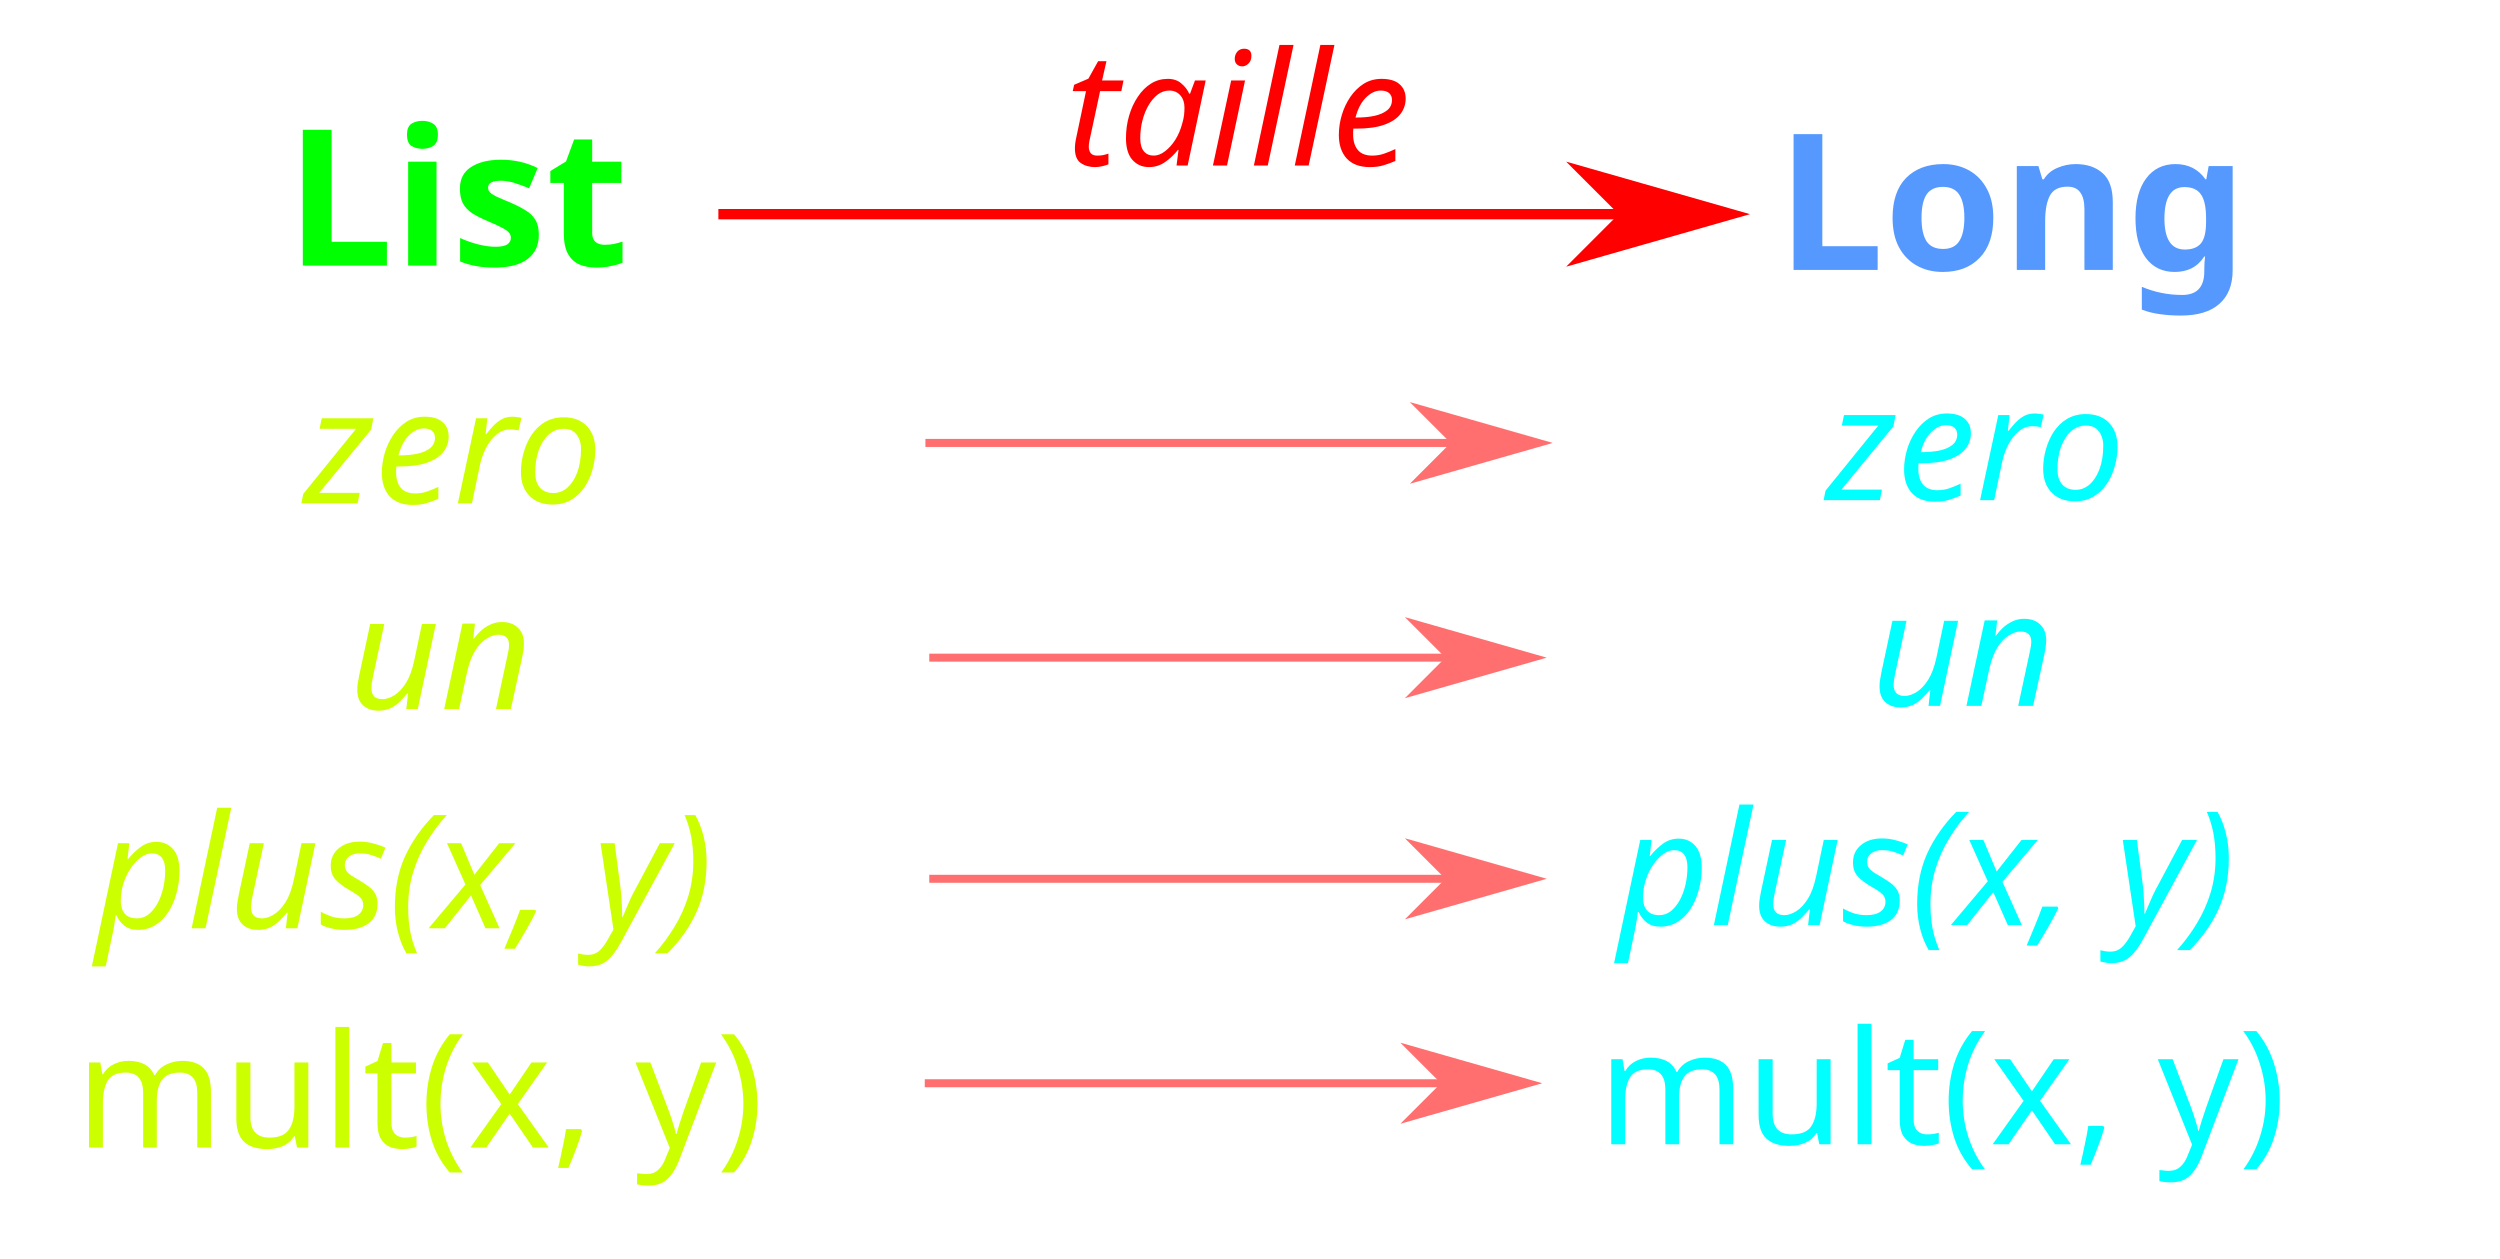
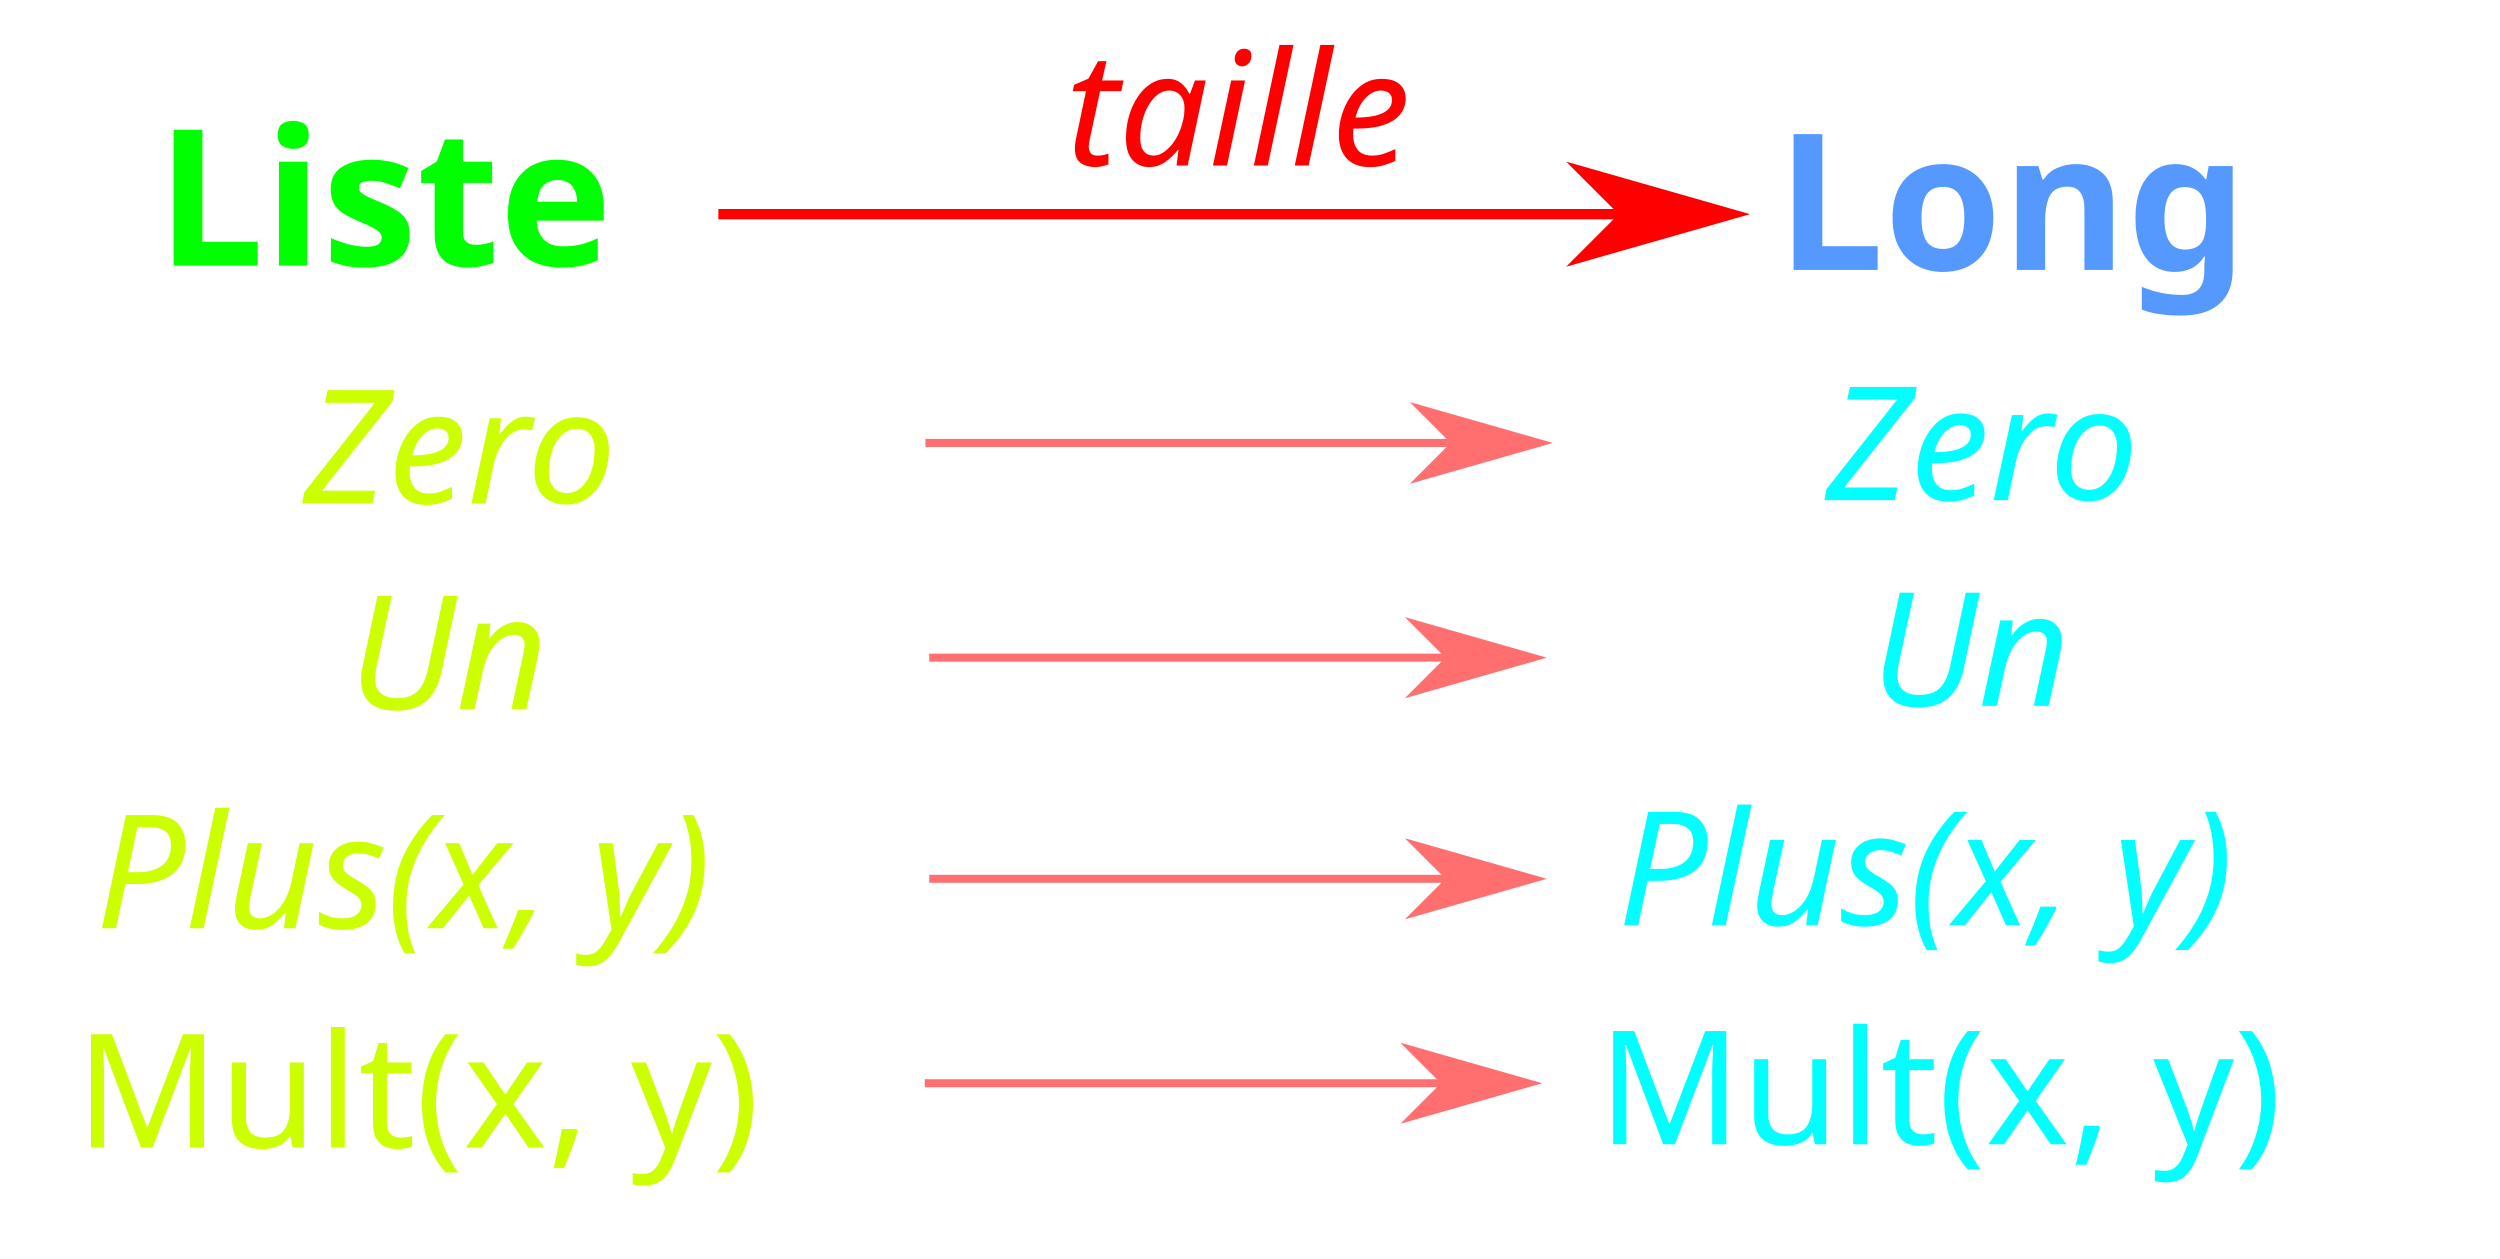
<svg xmlns="http://www.w3.org/2000/svg" width="55.596mm" height="27.984mm" viewBox="0 0 196.994 99.154" id="svg2" version="1.1">
  <defs id="defs4">
    <marker style="overflow:visible" id="marker4882" refX="0" refY="0" orient="auto">
      <path transform="matrix(-0.8,0,0,-0.8,-10,0)" style="fill:#ff0000;fill-opacity:1;fill-rule:evenodd;stroke:#ff0000;stroke-width:1pt;stroke-opacity:1" d="M 0,0 5,-5 -12.5,0 5,5 0,0 Z" id="path4884" />
    </marker>
    <marker style="overflow:visible" id="marker4882-0" refX="0" refY="0" orient="auto">
      <path transform="matrix(-0.8,0,0,-0.8,-10,0)" style="fill:#ff6f6f;fill-opacity:1;fill-rule:evenodd;stroke:#ff6f6f;stroke-width:1pt;stroke-opacity:1" d="M 0,0 5,-5 -12.5,0 5,5 0,0 Z" id="path4884-6" />
    </marker>
    <marker style="overflow:visible" id="marker4882-0-6" refX="0" refY="0" orient="auto">
      <path transform="matrix(-0.8,0,0,-0.8,-10,0)" style="fill:#ff6f6f;fill-opacity:1;fill-rule:evenodd;stroke:#ff6f6f;stroke-width:1pt;stroke-opacity:1" d="M 0,0 5,-5 -12.5,0 5,5 0,0 Z" id="path4884-6-1" />
    </marker>
    <marker style="overflow:visible" id="marker4882-0-7" refX="0" refY="0" orient="auto">
      <path transform="matrix(-0.8,0,0,-0.8,-10,0)" style="fill:#ff6f6f;fill-opacity:1;fill-rule:evenodd;stroke:#ff6f6f;stroke-width:1pt;stroke-opacity:1" d="M 0,0 5,-5 -12.5,0 5,5 0,0 Z" id="path4884-6-9" />
    </marker>
    <marker style="overflow:visible" id="marker4882-0-7-0" refX="0" refY="0" orient="auto">
      <path transform="matrix(-0.8,0,0,-0.8,-10,0)" style="fill:#ff6f6f;fill-opacity:1;fill-rule:evenodd;stroke:#ff6f6f;stroke-width:1pt;stroke-opacity:1" d="M 0,0 5,-5 -12.5,0 5,5 0,0 Z" id="path4884-6-9-2" />
    </marker>
  </defs>
  <g id="layer1" transform="translate(2.771166,1.794971)">
-     <text xml:space="preserve" style="font-style:normal;font-weight:normal;font-size:15px;line-height:125%;font-family:sans-serif;letter-spacing:0px;word-spacing:0px;fill:#000000;fill-opacity:1;stroke:none;stroke-width:1px;stroke-linecap:butt;stroke-linejoin:miter;stroke-opacity:1" x="310" y="58.076" id="text3340">
-       <tspan id="tspan3342" x="310" y="58.076" />
+     <text xml:space="preserve" style="font-style:normal;font-weight:normal;line-height:0%;font-family:sans-serif;letter-spacing:0px;word-spacing:0px;fill:#000000;fill-opacity:1;stroke:none;stroke-width:1px;stroke-linecap:butt;stroke-linejoin:miter;stroke-opacity:1" x="310" y="58.076" id="text3340">
+       <tspan id="tspan3342" x="310" y="58.076" style="font-size:15px;line-height:1.25"> </tspan>
    </text>
-     <text xml:space="preserve" style="font-style:normal;font-weight:normal;font-size:15px;line-height:125%;font-family:sans-serif;letter-spacing:0px;word-spacing:0px;fill:#000000;fill-opacity:1;stroke:none;stroke-width:1px;stroke-linecap:butt;stroke-linejoin:miter;stroke-opacity:1" x="19.746" y="19.131" id="text3344">
-       <tspan id="tspan3346" x="19.746" y="19.131" style="font-style:normal;font-variant:normal;font-weight:bold;font-stretch:normal;font-family:sans-serif;-inkscape-font-specification:'sans-serif Bold';fill:#00ff00">List</tspan>
+     <text xml:space="preserve" style="font-style:normal;font-weight:normal;line-height:0%;font-family:sans-serif;letter-spacing:0px;word-spacing:0px;fill:#000000;fill-opacity:1;stroke:none;stroke-width:1px;stroke-linecap:butt;stroke-linejoin:miter;stroke-opacity:1" x="9.566" y="19.131" id="text3344">
+       <tspan id="tspan3346" x="9.566" y="19.131" style="font-style:normal;font-variant:normal;font-weight:bold;font-stretch:normal;font-size:15px;line-height:1.25;font-family:sans-serif;-inkscape-font-specification:'sans-serif Bold';fill:#00ff00">Liste</tspan>
    </text>
    <path style="fill:none;fill-rule:evenodd;stroke:#ff0000;stroke-width:0.815px;stroke-linecap:butt;stroke-linejoin:miter;stroke-opacity:1;marker-end:url(#marker4882)" d="m 53.835,15.08 79.707,0" id="path3364" />
-     <text xml:space="preserve" style="font-style:normal;font-weight:normal;font-size:15px;line-height:125%;font-family:sans-serif;letter-spacing:0px;word-spacing:0px;fill:#0000ff;fill-opacity:1;stroke:none;stroke-width:1px;stroke-linecap:butt;stroke-linejoin:miter;stroke-opacity:1" x="137.216" y="19.478" id="text6686">
-       <tspan id="tspan6688" x="137.216" y="19.478" style="fill:#5599ff;-inkscape-font-specification:'sans-serif Bold';font-family:sans-serif;font-weight:bold;font-style:normal;font-stretch:normal;font-variant:normal">Long</tspan>
+     <text xml:space="preserve" style="font-style:normal;font-weight:normal;line-height:0%;font-family:sans-serif;letter-spacing:0px;word-spacing:0px;fill:#0000ff;fill-opacity:1;stroke:none;stroke-width:1px;stroke-linecap:butt;stroke-linejoin:miter;stroke-opacity:1" x="137.216" y="19.478" id="text6686">
+       <tspan id="tspan6688" x="137.216" y="19.478" style="font-style:normal;font-variant:normal;font-weight:bold;font-stretch:normal;font-size:15px;line-height:1.25;font-family:sans-serif;-inkscape-font-specification:'sans-serif Bold';fill:#5599ff">Long</tspan>
    </text>
-     <text xml:space="preserve" style="font-style:normal;font-weight:normal;font-size:15px;line-height:125%;font-family:sans-serif;letter-spacing:0px;word-spacing:0px;fill:#ff0000;fill-opacity:1;stroke:none;stroke-width:1px;stroke-linecap:butt;stroke-linejoin:miter;stroke-opacity:1" x="81.212" y="11.245" id="text8918">
-       <tspan id="tspan8920" x="81.212" y="11.245" style="font-style:italic;font-variant:normal;font-weight:normal;font-stretch:normal;font-size:12.5px;font-family:sans-serif;-inkscape-font-specification:'sans-serif Italic';fill:#ff0000">taille</tspan>
+     <text xml:space="preserve" style="font-style:normal;font-weight:normal;line-height:0%;font-family:sans-serif;letter-spacing:0px;word-spacing:0px;fill:#ff0000;fill-opacity:1;stroke:none;stroke-width:1px;stroke-linecap:butt;stroke-linejoin:miter;stroke-opacity:1" x="81.212" y="11.245" id="text8918">
+       <tspan id="tspan8920" x="81.212" y="11.245" style="font-style:italic;font-variant:normal;font-weight:normal;font-stretch:normal;font-size:12.5px;line-height:1.25;font-family:sans-serif;-inkscape-font-specification:'sans-serif Italic';fill:#ff0000">taille</tspan>
    </text>
-     <text xml:space="preserve" style="font-style:normal;font-weight:normal;font-size:15px;line-height:125%;font-family:sans-serif;letter-spacing:0px;word-spacing:0px;fill:#ccff00;fill-opacity:1;stroke:none;stroke-width:1px;stroke-linecap:butt;stroke-linejoin:miter;stroke-opacity:1" x="21.161" y="37.867" id="text9083">
-       <tspan id="tspan9085" x="21.161" y="37.867" style="font-style:italic;font-variant:normal;font-weight:normal;font-stretch:normal;font-size:12.5px;font-family:sans-serif;-inkscape-font-specification:'sans-serif Italic';fill:#ccff00">zero</tspan>
+     <text xml:space="preserve" style="font-style:normal;font-weight:normal;line-height:0%;font-family:sans-serif;letter-spacing:0px;word-spacing:0px;fill:#ccff00;fill-opacity:1;stroke:none;stroke-width:1px;stroke-linecap:butt;stroke-linejoin:miter;stroke-opacity:1" x="21.161" y="37.867" id="text9083">
+       <tspan id="tspan9085" x="21.161" y="37.867" style="font-style:italic;font-variant:normal;font-weight:normal;font-stretch:normal;font-size:12.5px;line-height:1.25;font-family:sans-serif;-inkscape-font-specification:'sans-serif Italic';fill:#ccff00">Zero</tspan>
    </text>
-     <text xml:space="preserve" style="font-style:normal;font-weight:normal;font-size:15px;line-height:125%;font-family:sans-serif;letter-spacing:0px;word-spacing:0px;fill:#ccff00;fill-opacity:1;stroke:none;stroke-width:1px;stroke-linecap:butt;stroke-linejoin:miter;stroke-opacity:1" x="24.697" y="54.079" id="text9087">
-       <tspan id="tspan9089" x="24.697" y="54.079" style="font-style:italic;font-variant:normal;font-weight:normal;font-stretch:normal;font-size:12.5px;font-family:sans-serif;-inkscape-font-specification:'sans-serif Italic';fill:#ccff00">un</tspan>
+     <text xml:space="preserve" style="font-style:normal;font-weight:normal;line-height:0%;font-family:sans-serif;letter-spacing:0px;word-spacing:0px;fill:#ccff00;fill-opacity:1;stroke:none;stroke-width:1px;stroke-linecap:butt;stroke-linejoin:miter;stroke-opacity:1" x="24.697" y="54.079" id="text9087">
+       <tspan id="tspan9089" x="24.697" y="54.079" style="font-style:italic;font-variant:normal;font-weight:normal;font-stretch:normal;font-size:12.5px;line-height:1.25;font-family:sans-serif;-inkscape-font-specification:'sans-serif Italic';fill:#ccff00">Un</tspan>
    </text>
-     <text xml:space="preserve" style="font-style:normal;font-weight:normal;font-size:15px;line-height:125%;font-family:sans-serif;letter-spacing:0px;word-spacing:0px;fill:#ccff00;fill-opacity:1;stroke:none;stroke-width:1px;stroke-linecap:butt;stroke-linejoin:miter;stroke-opacity:1" x="4.746" y="71.352" id="text9091">
-       <tspan id="tspan9093" x="4.746" y="71.352" style="font-style:italic;font-variant:normal;font-weight:normal;font-stretch:normal;font-size:12.5px;font-family:sans-serif;-inkscape-font-specification:'sans-serif Italic';fill:#ccff00">plus(x, y)</tspan>
+     <text xml:space="preserve" style="font-style:normal;font-weight:normal;line-height:0%;font-family:sans-serif;letter-spacing:0px;word-spacing:0px;fill:#ccff00;fill-opacity:1;stroke:none;stroke-width:1px;stroke-linecap:butt;stroke-linejoin:miter;stroke-opacity:1" x="4.746" y="71.352" id="text9091">
+       <tspan id="tspan9093" x="4.746" y="71.352" style="font-style:italic;font-variant:normal;font-weight:normal;font-stretch:normal;font-size:12.5px;line-height:1.25;font-family:sans-serif;-inkscape-font-specification:'sans-serif Italic';fill:#ccff00">Plus(x, y)</tspan>
    </text>
-     <text xml:space="preserve" style="font-style:normal;font-weight:normal;font-size:15px;line-height:125%;font-family:sans-serif;letter-spacing:0px;word-spacing:0px;fill:#ccff00;fill-opacity:1;stroke:none;stroke-width:1px;stroke-linecap:butt;stroke-linejoin:miter;stroke-opacity:1" x="3.18" y="88.625" id="text9095">
-       <tspan id="tspan9097" x="3.18" y="88.625" style="font-size:12.5px;fill:#ccff00">mult(x, y)</tspan>
+     <text xml:space="preserve" style="font-style:normal;font-weight:normal;line-height:0%;font-family:sans-serif;letter-spacing:0px;word-spacing:0px;fill:#ccff00;fill-opacity:1;stroke:none;stroke-width:1px;stroke-linecap:butt;stroke-linejoin:miter;stroke-opacity:1" x="3.18" y="88.625" id="text9095">
+       <tspan id="tspan9097" x="3.18" y="88.625" style="font-size:12.5px;line-height:1.25;fill:#ccff00">Mult(x, y)</tspan>
    </text>
-     <text xml:space="preserve" style="font-style:normal;font-weight:normal;font-size:15px;line-height:125%;font-family:sans-serif;letter-spacing:0px;word-spacing:0px;fill:#00ffff;fill-opacity:1;stroke:none;stroke-width:1px;stroke-linecap:butt;stroke-linejoin:miter;stroke-opacity:1" x="141.109" y="37.612" id="text9083-9">
-       <tspan id="tspan9085-1" x="141.109" y="37.612" style="font-style:italic;font-variant:normal;font-weight:normal;font-stretch:normal;font-size:12.5px;font-family:sans-serif;-inkscape-font-specification:'sans-serif Italic';fill:#00ffff">zero</tspan>
+     <text xml:space="preserve" style="font-style:normal;font-weight:normal;line-height:0%;font-family:sans-serif;letter-spacing:0px;word-spacing:0px;fill:#00ffff;fill-opacity:1;stroke:none;stroke-width:1px;stroke-linecap:butt;stroke-linejoin:miter;stroke-opacity:1" x="141.109" y="37.612" id="text9083-9">
+       <tspan id="tspan9085-1" x="141.109" y="37.612" style="font-style:italic;font-variant:normal;font-weight:normal;font-stretch:normal;font-size:12.5px;line-height:1.25;font-family:sans-serif;-inkscape-font-specification:'sans-serif Italic';fill:#00ffff">Zero</tspan>
    </text>
-     <text xml:space="preserve" style="font-style:normal;font-weight:normal;font-size:15px;line-height:125%;font-family:sans-serif;letter-spacing:0px;word-spacing:0px;fill:#00ffff;fill-opacity:1;stroke:none;stroke-width:1px;stroke-linecap:butt;stroke-linejoin:miter;stroke-opacity:1" x="144.645" y="53.824" id="text9087-2">
-       <tspan id="tspan9089-7" x="144.645" y="53.824" style="font-style:italic;font-variant:normal;font-weight:normal;font-stretch:normal;font-size:12.5px;font-family:sans-serif;-inkscape-font-specification:'sans-serif Italic';fill:#00ffff">un</tspan>
+     <text xml:space="preserve" style="font-style:normal;font-weight:normal;line-height:0%;font-family:sans-serif;letter-spacing:0px;word-spacing:0px;fill:#00ffff;fill-opacity:1;stroke:none;stroke-width:1px;stroke-linecap:butt;stroke-linejoin:miter;stroke-opacity:1" x="144.645" y="53.824" id="text9087-2">
+       <tspan id="tspan9089-7" x="144.645" y="53.824" style="font-style:italic;font-variant:normal;font-weight:normal;font-stretch:normal;font-size:12.5px;line-height:1.25;font-family:sans-serif;-inkscape-font-specification:'sans-serif Italic';fill:#00ffff">Un</tspan>
    </text>
-     <text xml:space="preserve" style="font-style:normal;font-weight:normal;font-size:15px;line-height:125%;font-family:sans-serif;letter-spacing:0px;word-spacing:0px;fill:#00ffff;fill-opacity:1;stroke:none;stroke-width:1px;stroke-linecap:butt;stroke-linejoin:miter;stroke-opacity:1" x="124.694" y="71.097" id="text9091-0">
-       <tspan id="tspan9093-9" x="124.694" y="71.097" style="font-style:italic;font-variant:normal;font-weight:normal;font-stretch:normal;font-size:12.5px;font-family:sans-serif;-inkscape-font-specification:'sans-serif Italic';fill:#00ffff">plus(x, y)</tspan>
+     <text xml:space="preserve" style="font-style:normal;font-weight:normal;line-height:0%;font-family:sans-serif;letter-spacing:0px;word-spacing:0px;fill:#00ffff;fill-opacity:1;stroke:none;stroke-width:1px;stroke-linecap:butt;stroke-linejoin:miter;stroke-opacity:1" x="124.694" y="71.097" id="text9091-0">
+       <tspan id="tspan9093-9" x="124.694" y="71.097" style="font-style:italic;font-variant:normal;font-weight:normal;font-stretch:normal;font-size:12.5px;line-height:1.25;font-family:sans-serif;-inkscape-font-specification:'sans-serif Italic';fill:#00ffff">Plus(x, y)</tspan>
    </text>
-     <text xml:space="preserve" style="font-style:normal;font-weight:normal;font-size:15px;line-height:125%;font-family:sans-serif;letter-spacing:0px;word-spacing:0px;fill:#00ffff;fill-opacity:1;stroke:none;stroke-width:1px;stroke-linecap:butt;stroke-linejoin:miter;stroke-opacity:1" x="123.128" y="88.37" id="text9095-3">
-       <tspan id="tspan9097-6" x="123.128" y="88.37" style="font-size:12.5px;fill:#00ffff">mult(x, y)</tspan>
+     <text xml:space="preserve" style="font-style:normal;font-weight:normal;line-height:0%;font-family:sans-serif;letter-spacing:0px;word-spacing:0px;fill:#00ffff;fill-opacity:1;stroke:none;stroke-width:1px;stroke-linecap:butt;stroke-linejoin:miter;stroke-opacity:1" x="123.128" y="88.37" id="text9095-3">
+       <tspan id="tspan9097-6" x="123.128" y="88.37" style="font-size:12.5px;line-height:1.25;fill:#00ffff">Mult(x, y)</tspan>
    </text>
    <path style="fill:#ff6f6f;fill-opacity:1;fill-rule:evenodd;stroke:#ff6f6f;stroke-width:0.634px;stroke-linecap:butt;stroke-linejoin:miter;stroke-opacity:1;marker-end:url(#marker4882-0)" d="m 70.15,33.106 48.205,0" id="path3364-2" />
    <path style="fill:#ff6f6f;fill-opacity:1;fill-rule:evenodd;stroke:#ff6f6f;stroke-width:0.629px;stroke-linecap:butt;stroke-linejoin:miter;stroke-opacity:1;marker-end:url(#marker4882-0-6)" d="m 70.453,50.026 47.434,0" id="path3364-2-8" />
    <path style="fill:#ff6f6f;fill-opacity:1;fill-rule:evenodd;stroke:#ff6f6f;stroke-width:0.629px;stroke-linecap:butt;stroke-linejoin:miter;stroke-opacity:1;marker-end:url(#marker4882-0-7)" d="m 70.452,67.45 47.435,0" id="path3364-2-2" />
    <path style="fill:#ff6f6f;fill-opacity:1;fill-rule:evenodd;stroke:#ff6f6f;stroke-width:0.629px;stroke-linecap:butt;stroke-linejoin:miter;stroke-opacity:1;marker-end:url(#marker4882-0-7-0)" d="m 70.098,83.561 47.435,0" id="path3364-2-2-3" />
  </g>
</svg>
